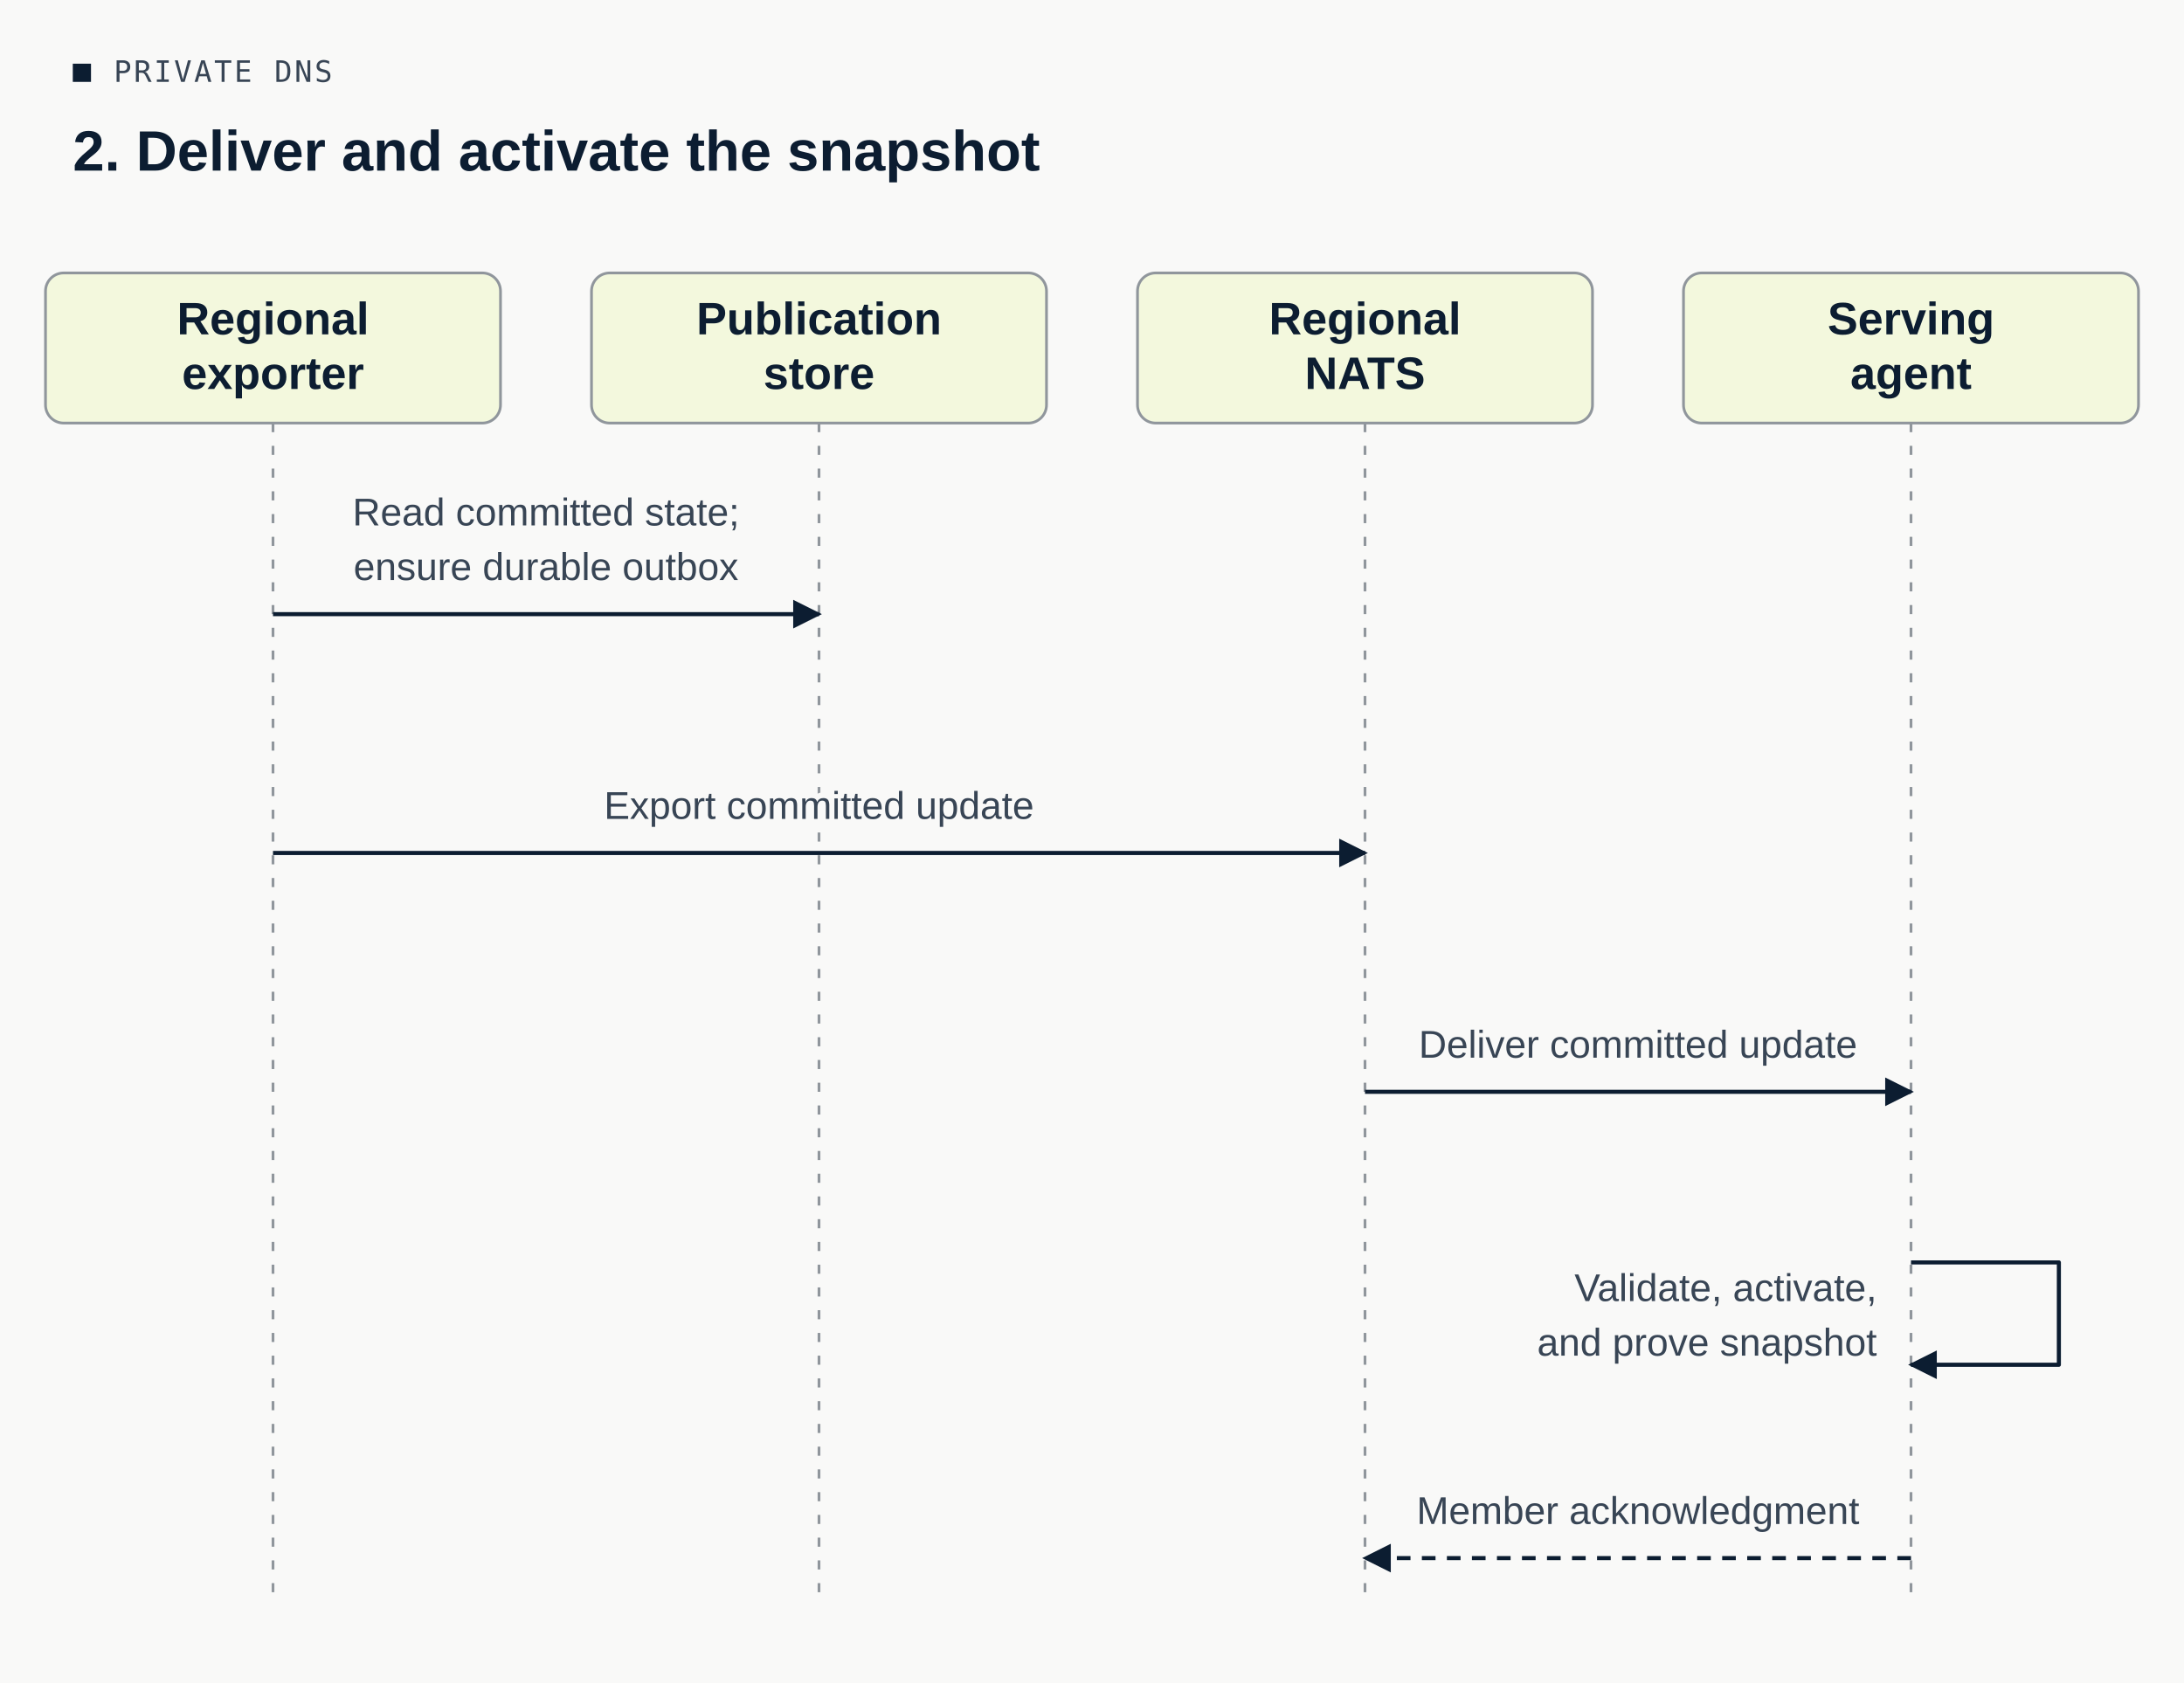
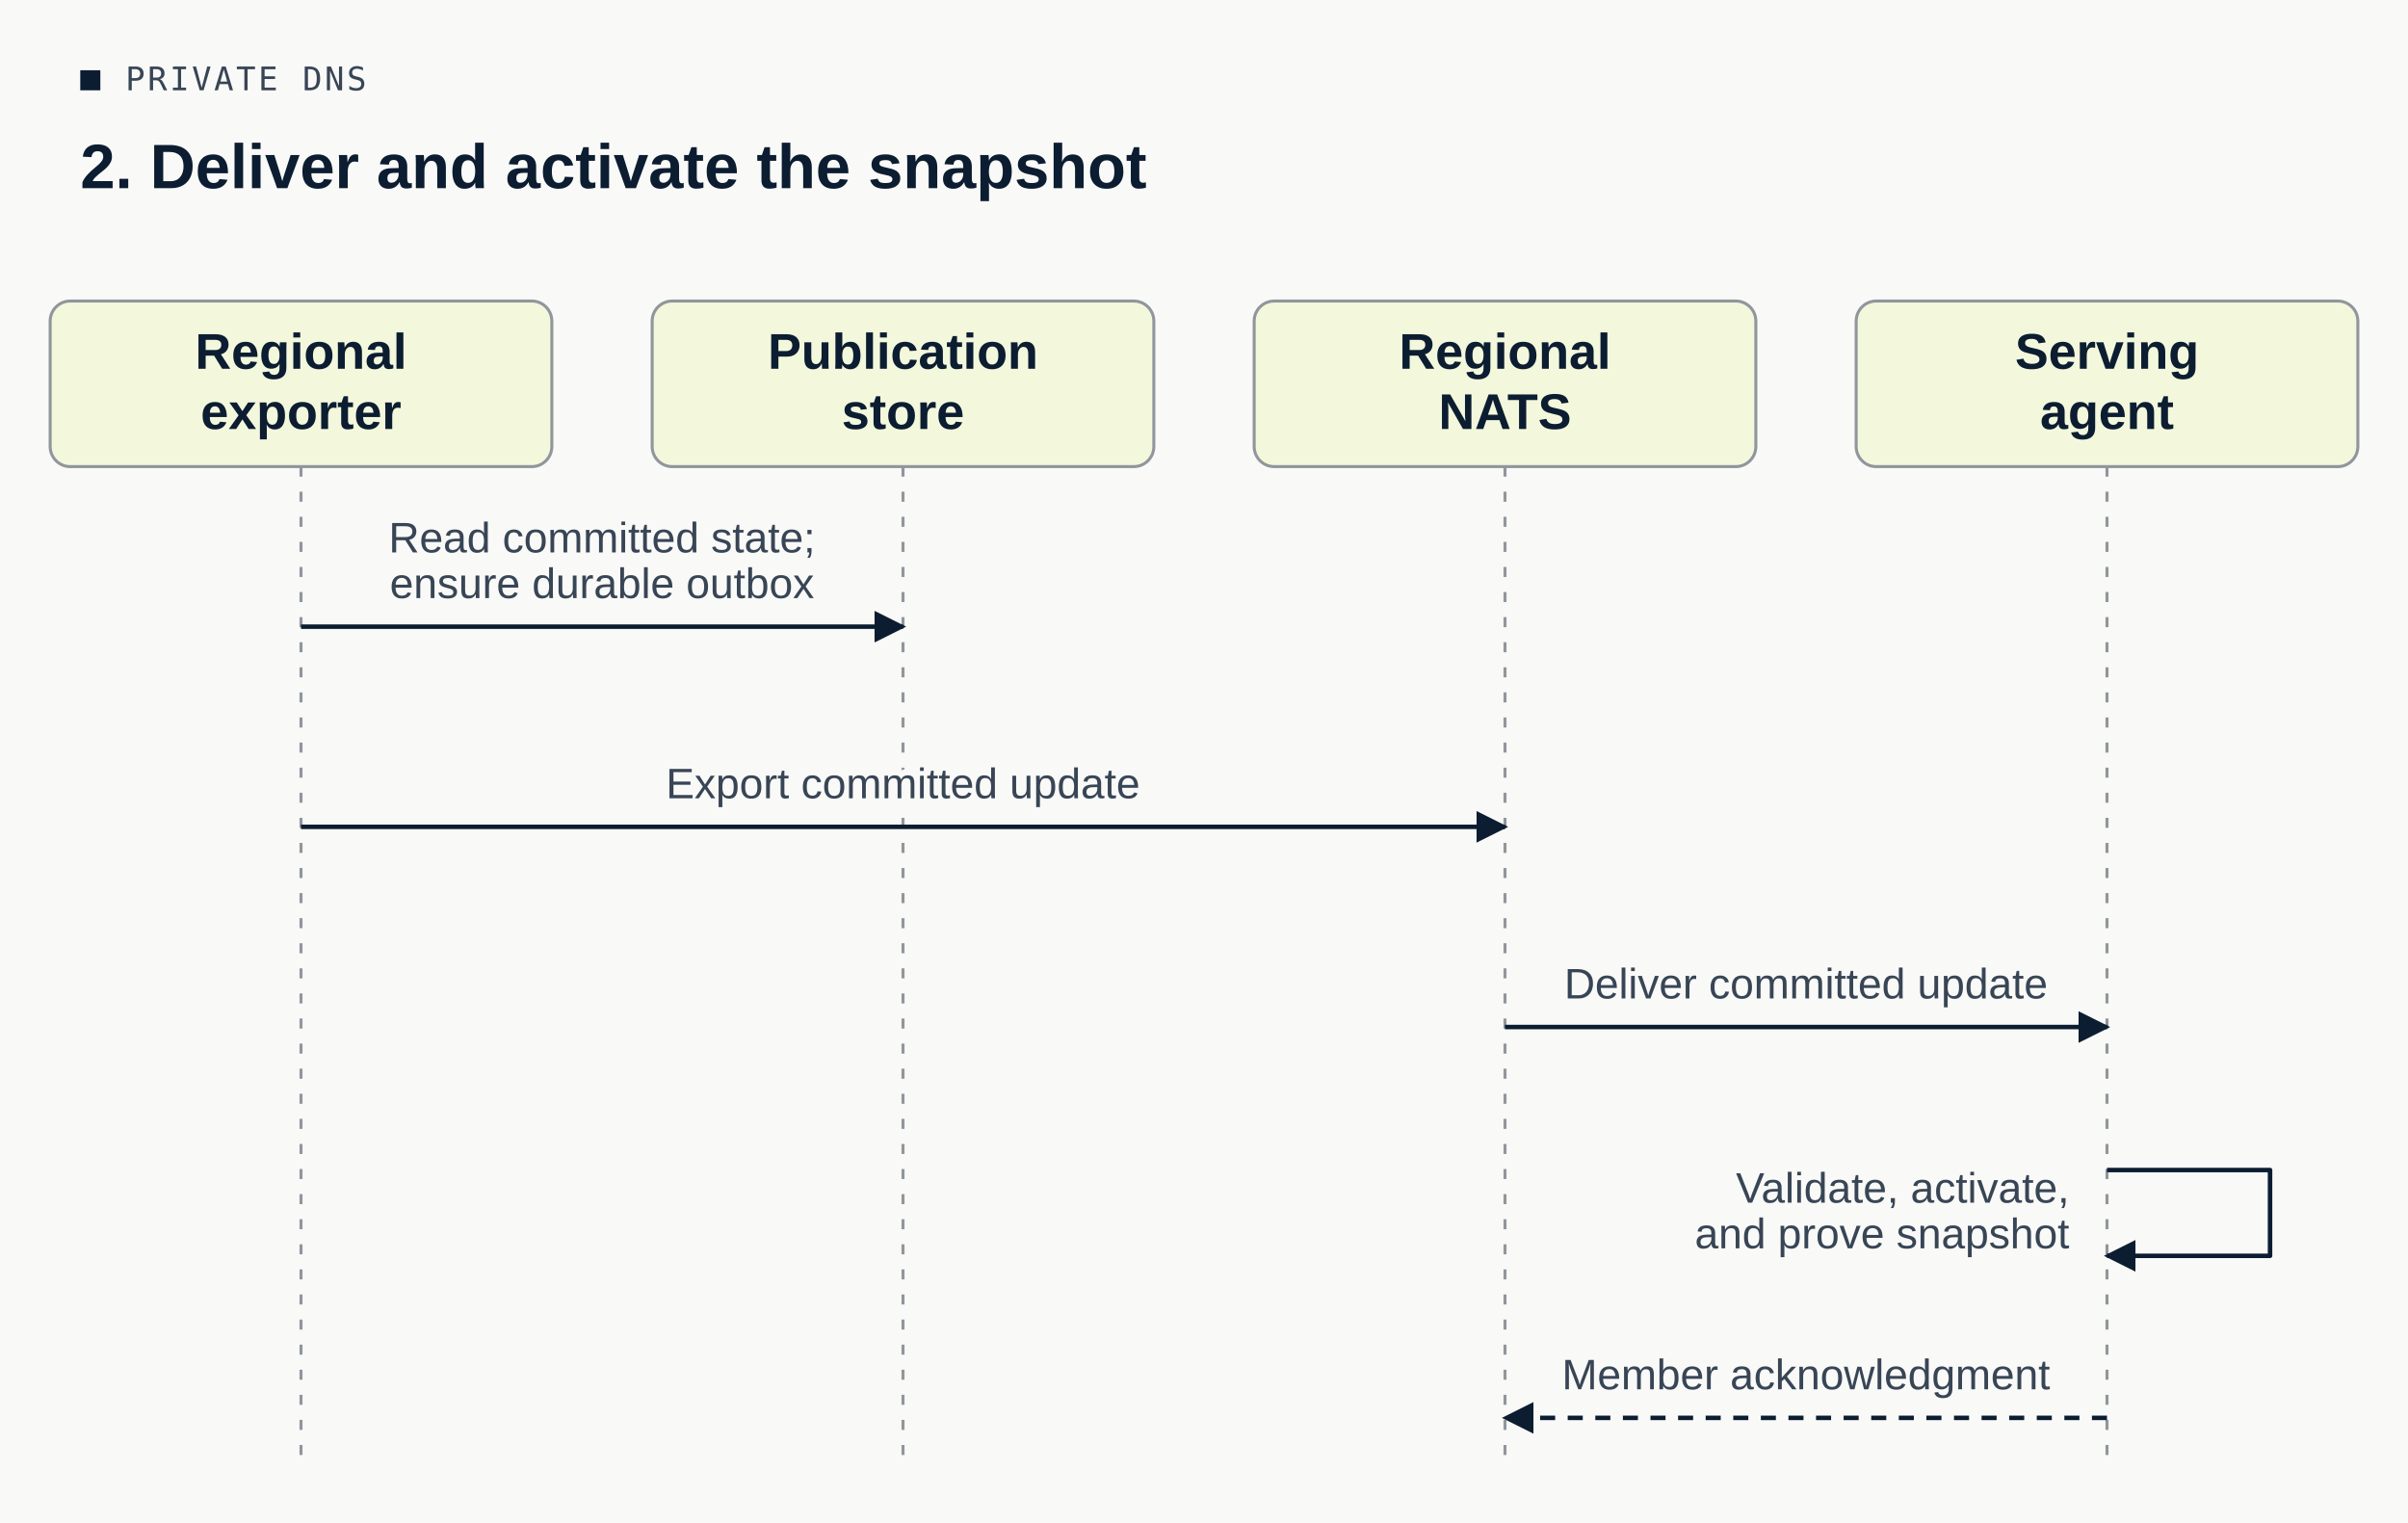
- <svg xmlns="http://www.w3.org/2000/svg" width="960" height="740" viewBox="0 0 960 740" role="img" aria-labelledby="title description">
+ <svg xmlns="http://www.w3.org/2000/svg" width="960" height="607" viewBox="0 0 960 607" role="img" aria-labelledby="title description">
  <defs>
    <marker id="arrow" viewBox="0 0 10 10" refX="9" refY="5" markerWidth="7" markerHeight="7" orient="auto-start-reverse">
      <path d="M 0 0 L 10 5 L 0 10 z" fill="#0C1D31" />
    </marker>
  </defs>
  <style>
    text { font-family: "Alliance No.1", "Alliance No 1", Arial, Helvetica, sans-serif; fill: #0C1D31; }
    .title { font-size: 25px; font-weight: 700; }
    .heading { font-size: 20px; font-weight: 700; }
    .label { font-size: 18px; }
    .detail { font-size: 17px; fill: #384555; }
    .message { font-size: 17px; fill: #384555; paint-order: stroke; stroke: #F9F9F8; stroke-width: 5px; stroke-linejoin: round; }
    .eyebrow { font-family: "DejaVu Sans Mono", monospace; font-size: 13px; letter-spacing: 1px; fill: #384555; }
    .mono { font-family: "DejaVu Sans Mono", monospace; font-size: 17px; }
    .edge { fill: none; stroke: #0C1D31; stroke-width: 1.8; stroke-linejoin: round; marker-end: url(#arrow); }
    .return { stroke-dasharray: 6 5; }
    .lifeline { stroke: #90969C; stroke-width: 1.2; stroke-dasharray: 4 6; }
  </style>
-   <rect width="960" height="740" fill="#F9F9F8" />
+   <rect width="960" height="607" fill="#F9F9F8" />
  <rect x="32" y="28" width="8" height="8" fill="#0C1D31" />
  <text x="50" y="36" class="eyebrow" text-anchor="start">PRIVATE DNS</text>
  <text x="32" y="75" class="title" text-anchor="start">2. Deliver and activate the snapshot</text>
  <rect x="20" y="120" width="200" height="66" rx="8" fill="#F3F8DD" stroke="#90969C" stroke-width="1.2" />
-   <text x="120.0" y="147.0" class="heading" text-anchor="middle">Regional</text>
-   <text x="120.0" y="171.0" class="heading" text-anchor="middle">exporter</text>
-   <path d="M 120 186 V 705" class="lifeline" />
+   <text x="120.0" y="147" class="heading" text-anchor="middle">Regional</text>
+   <text x="120.0" y="171" class="heading" text-anchor="middle">exporter</text>
+   <path d="M 120 186 V 580.4" class="lifeline" />
  <rect x="260" y="120" width="200" height="66" rx="8" fill="#F3F8DD" stroke="#90969C" stroke-width="1.2" />
-   <text x="360.0" y="147.0" class="heading" text-anchor="middle">Publication</text>
-   <text x="360.0" y="171.0" class="heading" text-anchor="middle">store</text>
-   <path d="M 360 186 V 705" class="lifeline" />
+   <text x="360.0" y="147" class="heading" text-anchor="middle">Publication</text>
+   <text x="360.0" y="171" class="heading" text-anchor="middle">store</text>
+   <path d="M 360 186 V 580.4" class="lifeline" />
  <rect x="500" y="120" width="200" height="66" rx="8" fill="#F3F8DD" stroke="#90969C" stroke-width="1.2" />
-   <text x="600.0" y="147.0" class="heading" text-anchor="middle">Regional</text>
-   <text x="600.0" y="171.0" class="heading" text-anchor="middle">NATS</text>
-   <path d="M 600 186 V 705" class="lifeline" />
+   <text x="600.0" y="147" class="heading" text-anchor="middle">Regional</text>
+   <text x="600.0" y="171" class="heading" text-anchor="middle">NATS</text>
+   <path d="M 600 186 V 580.4" class="lifeline" />
  <rect x="740" y="120" width="200" height="66" rx="8" fill="#F3F8DD" stroke="#90969C" stroke-width="1.2" />
-   <text x="840.0" y="147.0" class="heading" text-anchor="middle">Serving</text>
-   <text x="840.0" y="171.0" class="heading" text-anchor="middle">agent</text>
-   <path d="M 840 186 V 705" class="lifeline" />
-   <text x="240.0" y="231" class="message" text-anchor="middle">Read committed state;</text>
-   <text x="240.0" y="255" class="message" text-anchor="middle">ensure durable outbox</text>
-   <path d="M 120 270 H 360" class="edge" />
-   <text x="360.0" y="360" class="message" text-anchor="middle">Export committed update</text>
-   <path d="M 120 375 H 600" class="edge" />
-   <text x="720.0" y="465" class="message" text-anchor="middle">Deliver committed update</text>
-   <path d="M 600 480 H 840" class="edge" />
-   <path d="M 840 555 H 905 V 600 H 840" class="edge" />
-   <text x="825" y="572" class="message" text-anchor="end">Validate, activate,</text>
-   <text x="825" y="596" class="message" text-anchor="end">and prove snapshot</text>
-   <text x="720.0" y="670" class="message" text-anchor="middle">Member acknowledgment</text>
-   <path d="M 840 685 H 600" class="edge return" />
+   <text x="840.0" y="147" class="heading" text-anchor="middle">Serving</text>
+   <text x="840.0" y="171" class="heading" text-anchor="middle">agent</text>
+   <path d="M 840 186 V 580.4" class="lifeline" />
+   <text x="240.0" y="220.2" class="message" text-anchor="middle">Read committed state;</text>
+   <text x="240.0" y="238.4" class="message" text-anchor="middle">ensure durable outbox</text>
+   <path d="M 120 249.8 H 360" class="edge" />
+   <text x="360.0" y="318.2" class="message" text-anchor="middle">Export committed update</text>
+   <path d="M 120 329.6 H 600" class="edge" />
+   <text x="720.0" y="398" class="message" text-anchor="middle">Deliver committed update</text>
+   <path d="M 600 409.4 H 840" class="edge" />
+   <path d="M 840 466.4 H 905 V 500.6 H 840" class="edge" />
+   <text x="825" y="479.4" class="message" text-anchor="end">Validate, activate,</text>
+   <text x="825" y="497.6" class="message" text-anchor="end">and prove snapshot</text>
+   <text x="720.0" y="553.8" class="message" text-anchor="middle">Member acknowledgment</text>
+   <path d="M 840 565.2 H 600" class="edge return" />
</svg>
